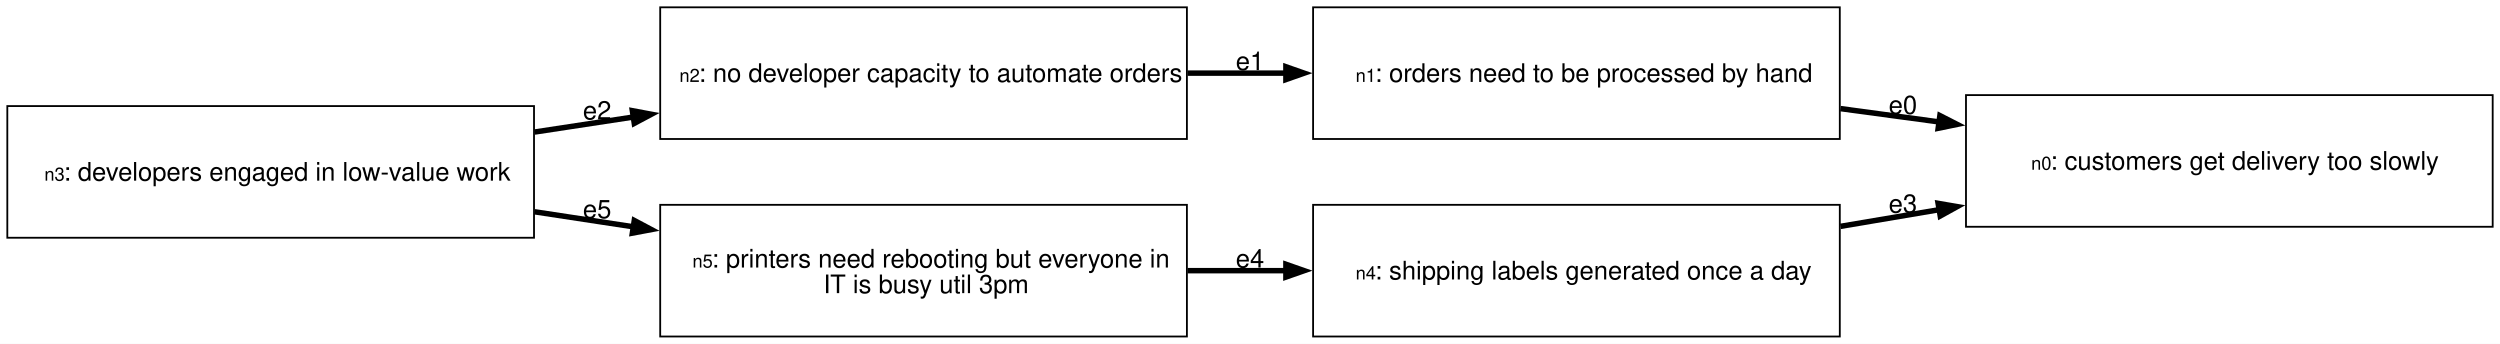
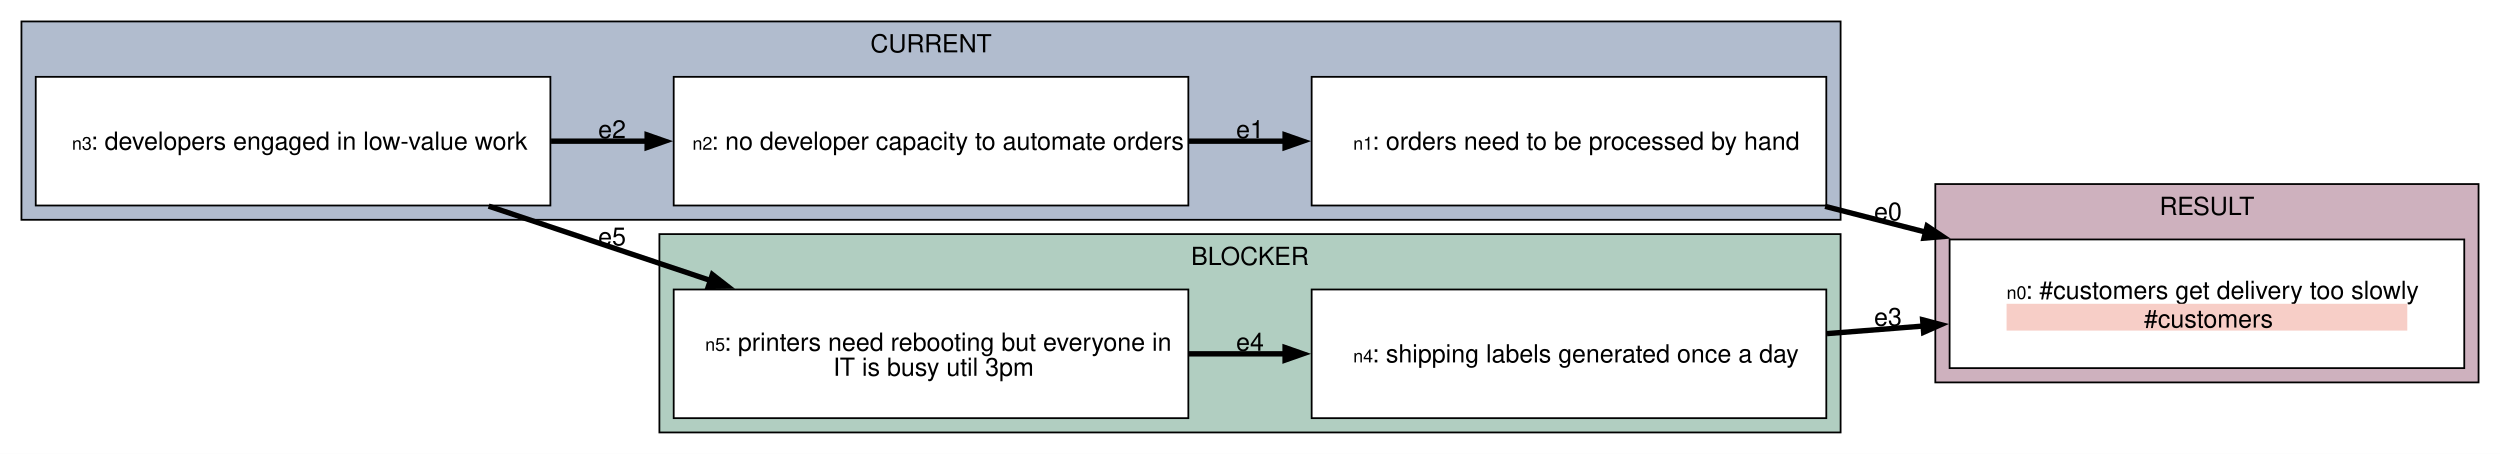
- <svg xmlns="http://www.w3.org/2000/svg" width="1367pt" height="188pt" viewBox="0.00 0.00 1367.00 188.00">
-   <g id="graph0" class="graph" transform="scale(1 1) rotate(0) translate(4 184)">
-     <polygon fill="white" stroke="none" points="-4,4 -4,-184 1363,-184 1363,4 -4,4" />
+ <svg xmlns="http://www.w3.org/2000/svg" width="1399pt" height="254pt" viewBox="0.00 0.00 1399.00 254.00">
+   <g id="graph0" class="graph" transform="scale(1 1) rotate(0) translate(4 250)">
+     <polygon fill="white" stroke="none" points="-4,4 -4,-250 1395,-250 1395,4 -4,4" />
+     <g id="clust1" class="cluster">
+       <polygon fill="#b1cec1" stroke="black" points="365,-8 365,-119 1026,-119 1026,-8 365,-8" />
+       <text text-anchor="middle" x="695.5" y="-101.7" font-family="Helvetica,sans-Serif" font-size="14.00">BLOCKER</text>
+     </g>
+     <g id="clust2" class="cluster">
+       <polygon fill="#ceb1be" stroke="black" points="1079,-36 1079,-147 1383,-147 1383,-36 1079,-36" />
+       <text text-anchor="middle" x="1231" y="-129.7" font-family="Helvetica,sans-Serif" font-size="14.00">RESULT</text>
+     </g>
+     <g id="clust3" class="cluster">
+       <polygon fill="#b1bcce" stroke="black" points="8,-127 8,-238 1026,-238 1026,-127 8,-127" />
+       <text text-anchor="middle" x="517" y="-220.7" font-family="Helvetica,sans-Serif" font-size="14.00">CURRENT</text>
+     </g>
    <g id="node1" class="node">
-       <polygon fill="#ffffff" stroke="black" points="1359,-132 1071,-132 1071,-60 1359,-60 1359,-132" />
-       <text text-anchor="start" x="1106.62" y="-91.2" font-family="Helvetica,sans-Serif" font-size="10.00">n0</text>
-       <text text-anchor="start" x="1117.12" y="-91.2" font-family="Helvetica,sans-Serif" font-size="14.00">: customers get delivery too slowly</text>
+       <polygon fill="#ffffff" stroke="black" points="1018,-88 730,-88 730,-16 1018,-16 1018,-88" />
+       <text text-anchor="start" x="753.25" y="-47.2" font-family="Helvetica,sans-Serif" font-size="10.00">n4</text>
+       <text text-anchor="start" x="763.75" y="-47.2" font-family="Helvetica,sans-Serif" font-size="14.00">: shipping labels generated once a day</text>
+     </g>
+     <g id="node3" class="node">
+       <polygon fill="#ffffff" stroke="black" points="1375,-116 1087,-116 1087,-44 1375,-44 1375,-116" />
+       <text text-anchor="start" x="1118.88" y="-82.7" font-family="Helvetica,sans-Serif" font-size="10.00">n0</text>
+       <text text-anchor="start" x="1129.38" y="-82.7" font-family="Helvetica,sans-Serif" font-size="14.00">: #customers get delivery too slowly</text>
+       <polygon fill="#f7cec7" stroke="none" points="1118.88,-65 1118.88,-80 1343.12,-80 1343.12,-65 1118.88,-65" />
+       <text text-anchor="start" x="1195.75" y="-66.7" font-family="Helvetica,sans-Serif" font-size="14.00" fill="#000000">#customers</text>
+     </g>
+     <g id="edge4" class="edge">
+       <path fill="none" stroke="#000000" stroke-width="3" d="M1018.37,-63.31C1036.13,-64.71 1054.37,-66.15 1072.34,-67.56" />
+       <polygon fill="#000000" stroke="#000000" stroke-width="3" points="1071.9,-71.04 1082.15,-68.34 1072.45,-64.06 1071.9,-71.04" />
+       <text text-anchor="middle" x="1052.5" y="-67.7" font-family="Helvetica,sans-Serif" font-size="14.00">e3</text>
    </g>
    <g id="node2" class="node">
-       <polygon fill="#ffffff" stroke="black" points="1002,-180 714,-180 714,-108 1002,-108 1002,-180" />
-       <text text-anchor="start" x="737.25" y="-139.2" font-family="Helvetica,sans-Serif" font-size="10.00">n1</text>
-       <text text-anchor="start" x="747.75" y="-139.2" font-family="Helvetica,sans-Serif" font-size="14.00">: orders need to be processed by hand</text>
+       <polygon fill="#ffffff" stroke="black" points="661,-88 373,-88 373,-16 661,-16 661,-88" />
+       <text text-anchor="start" x="390.62" y="-53.7" font-family="Helvetica,sans-Serif" font-size="10.00">n5</text>
+       <text text-anchor="start" x="401.12" y="-53.7" font-family="Helvetica,sans-Serif" font-size="14.00">: printers need rebooting but everyone in</text>
+       <text text-anchor="start" x="462.25" y="-39.7" font-family="Helvetica,sans-Serif" font-size="14.00">IT is busy util 3pm</text>
+     </g>
+     <g id="edge5" class="edge">
+       <path fill="none" stroke="#000000" stroke-width="3" d="M661.37,-52C679.13,-52 697.37,-52 715.34,-52" />
+       <polygon fill="#000000" stroke="#000000" stroke-width="3" points="715.13,-55.5 725.13,-52 715.13,-48.5 715.13,-55.5" />
+       <text text-anchor="middle" x="695.5" y="-53.7" font-family="Helvetica,sans-Serif" font-size="14.00">e4</text>
+     </g>
+     <g id="node4" class="node">
+       <polygon fill="#ffffff" stroke="black" points="1018,-207 730,-207 730,-135 1018,-135 1018,-207" />
+       <text text-anchor="start" x="753.25" y="-166.2" font-family="Helvetica,sans-Serif" font-size="10.00">n1</text>
+       <text text-anchor="start" x="763.75" y="-166.2" font-family="Helvetica,sans-Serif" font-size="14.00">: orders need to be processed by hand</text>
    </g>
    <g id="edge1" class="edge">
-       <path fill="none" stroke="#000000" stroke-width="3" d="M1002.37,-124.61C1020.13,-122.21 1038.37,-119.75 1056.34,-117.32" />
-       <polygon fill="#000000" stroke="#000000" stroke-width="3" points="1056.73,-120.8 1066.17,-115.99 1055.79,-113.86 1056.73,-120.8" />
-       <text text-anchor="middle" x="1036.5" y="-121.7" font-family="Helvetica,sans-Serif" font-size="14.00">e0</text>
+       <path fill="none" stroke="#000000" stroke-width="3" d="M1017.35,-134.51C1035.88,-129.76 1054.95,-124.87 1073.7,-120.07" />
+       <polygon fill="#000000" stroke="#000000" stroke-width="3" points="1074.41,-123.5 1083.22,-117.62 1072.67,-116.72 1074.41,-123.5" />
+       <text text-anchor="middle" x="1052.5" y="-126.7" font-family="Helvetica,sans-Serif" font-size="14.00">e0</text>
    </g>
-     <g id="node3" class="node">
-       <polygon fill="#ffffff" stroke="black" points="645,-180 357,-180 357,-108 645,-108 645,-180" />
-       <text text-anchor="start" x="367.5" y="-139.2" font-family="Helvetica,sans-Serif" font-size="10.00">n2</text>
-       <text text-anchor="start" x="378" y="-139.2" font-family="Helvetica,sans-Serif" font-size="14.00">: no developer capacity to automate orders</text>
+     <g id="node5" class="node">
+       <polygon fill="#ffffff" stroke="black" points="661,-207 373,-207 373,-135 661,-135 661,-207" />
+       <text text-anchor="start" x="383.5" y="-166.2" font-family="Helvetica,sans-Serif" font-size="10.00">n2</text>
+       <text text-anchor="start" x="394" y="-166.2" font-family="Helvetica,sans-Serif" font-size="14.00">: no developer capacity to automate orders</text>
    </g>
    <g id="edge2" class="edge">
-       <path fill="none" stroke="#000000" stroke-width="3" d="M645.37,-144C663.13,-144 681.37,-144 699.34,-144" />
-       <polygon fill="#000000" stroke="#000000" stroke-width="3" points="699.13,-147.5 709.13,-144 699.13,-140.5 699.13,-147.5" />
-       <text text-anchor="middle" x="679.5" y="-145.7" font-family="Helvetica,sans-Serif" font-size="14.00">e1</text>
+       <path fill="none" stroke="#000000" stroke-width="3" d="M661.37,-171C679.13,-171 697.37,-171 715.34,-171" />
+       <polygon fill="#000000" stroke="#000000" stroke-width="3" points="715.13,-174.5 725.13,-171 715.13,-167.5 715.13,-174.5" />
+       <text text-anchor="middle" x="695.5" y="-172.7" font-family="Helvetica,sans-Serif" font-size="14.00">e1</text>
    </g>
-     <g id="node4" class="node">
-       <polygon fill="#ffffff" stroke="black" points="288,-126 0,-126 0,-54 288,-54 288,-126" />
-       <text text-anchor="start" x="20.25" y="-85.2" font-family="Helvetica,sans-Serif" font-size="10.00">n3</text>
-       <text text-anchor="start" x="30.75" y="-85.2" font-family="Helvetica,sans-Serif" font-size="14.00">: developers engaged in low-value work</text>
+     <g id="node6" class="node">
+       <polygon fill="#ffffff" stroke="black" points="304,-207 16,-207 16,-135 304,-135 304,-207" />
+       <text text-anchor="start" x="36.25" y="-166.2" font-family="Helvetica,sans-Serif" font-size="10.00">n3</text>
+       <text text-anchor="start" x="46.75" y="-166.2" font-family="Helvetica,sans-Serif" font-size="14.00">: developers engaged in low-value work</text>
+     </g>
+     <g id="edge6" class="edge">
+       <path fill="none" stroke="#000000" stroke-width="3" d="M269.44,-134.65C308.74,-121.48 353.38,-106.51 393.78,-92.97" />
+       <polygon fill="#000000" stroke="#000000" stroke-width="3" points="394.63,-96.38 403,-89.88 392.41,-89.74 394.63,-96.38" />
+       <text text-anchor="middle" x="338.5" y="-112.7" font-family="Helvetica,sans-Serif" font-size="14.00">e5</text>
    </g>
    <g id="edge3" class="edge">
-       <path fill="none" stroke="#000000" stroke-width="3" d="M288.37,-111.81C306.13,-114.51 324.37,-117.29 342.34,-120.02" />
-       <polygon fill="#000000" stroke="#000000" stroke-width="3" points="341.77,-123.47 352.18,-121.52 342.82,-116.55 341.77,-123.47" />
-       <text text-anchor="middle" x="322.5" y="-118.7" font-family="Helvetica,sans-Serif" font-size="14.00">e2</text>
-     </g>
-     <g id="node6" class="node">
-       <polygon fill="#ffffff" stroke="black" points="645,-72 357,-72 357,0 645,0 645,-72" />
-       <text text-anchor="start" x="374.62" y="-37.7" font-family="Helvetica,sans-Serif" font-size="10.00">n5</text>
-       <text text-anchor="start" x="385.12" y="-37.7" font-family="Helvetica,sans-Serif" font-size="14.00">: printers need rebooting but everyone in</text>
-       <text text-anchor="start" x="446.25" y="-23.7" font-family="Helvetica,sans-Serif" font-size="14.00">IT is busy util 3pm</text>
-     </g>
-     <g id="edge6" class="edge">
-       <path fill="none" stroke="#000000" stroke-width="3" d="M288.37,-68.19C306.13,-65.49 324.37,-62.71 342.34,-59.98" />
-       <polygon fill="#000000" stroke="#000000" stroke-width="3" points="342.82,-63.45 352.18,-58.48 341.77,-56.53 342.82,-63.45" />
-       <text text-anchor="middle" x="322.5" y="-64.7" font-family="Helvetica,sans-Serif" font-size="14.00">e5</text>
-     </g>
-     <g id="node5" class="node">
-       <polygon fill="#ffffff" stroke="black" points="1002,-72 714,-72 714,0 1002,0 1002,-72" />
-       <text text-anchor="start" x="737.25" y="-31.2" font-family="Helvetica,sans-Serif" font-size="10.00">n4</text>
-       <text text-anchor="start" x="747.75" y="-31.2" font-family="Helvetica,sans-Serif" font-size="14.00">: shipping labels generated once a day</text>
-     </g>
-     <g id="edge4" class="edge">
-       <path fill="none" stroke="#000000" stroke-width="3" d="M1002.37,-60.23C1020.13,-63.23 1038.37,-66.32 1056.34,-69.35" />
-       <polygon fill="#000000" stroke="#000000" stroke-width="3" points="1055.75,-72.8 1066.2,-71.02 1056.92,-65.9 1055.75,-72.8" />
-       <text text-anchor="middle" x="1036.5" y="-67.7" font-family="Helvetica,sans-Serif" font-size="14.00">e3</text>
-     </g>
-     <g id="edge5" class="edge">
-       <path fill="none" stroke="#000000" stroke-width="3" d="M645.37,-36C663.13,-36 681.37,-36 699.34,-36" />
-       <polygon fill="#000000" stroke="#000000" stroke-width="3" points="699.13,-39.5 709.13,-36 699.13,-32.5 699.13,-39.5" />
-       <text text-anchor="middle" x="679.5" y="-37.7" font-family="Helvetica,sans-Serif" font-size="14.00">e4</text>
+       <path fill="none" stroke="#000000" stroke-width="3" d="M304.37,-171C322.13,-171 340.37,-171 358.34,-171" />
+       <polygon fill="#000000" stroke="#000000" stroke-width="3" points="358.13,-174.5 368.13,-171 358.13,-167.5 358.13,-174.5" />
+       <text text-anchor="middle" x="338.5" y="-172.7" font-family="Helvetica,sans-Serif" font-size="14.00">e2</text>
    </g>
  </g>
</svg>
